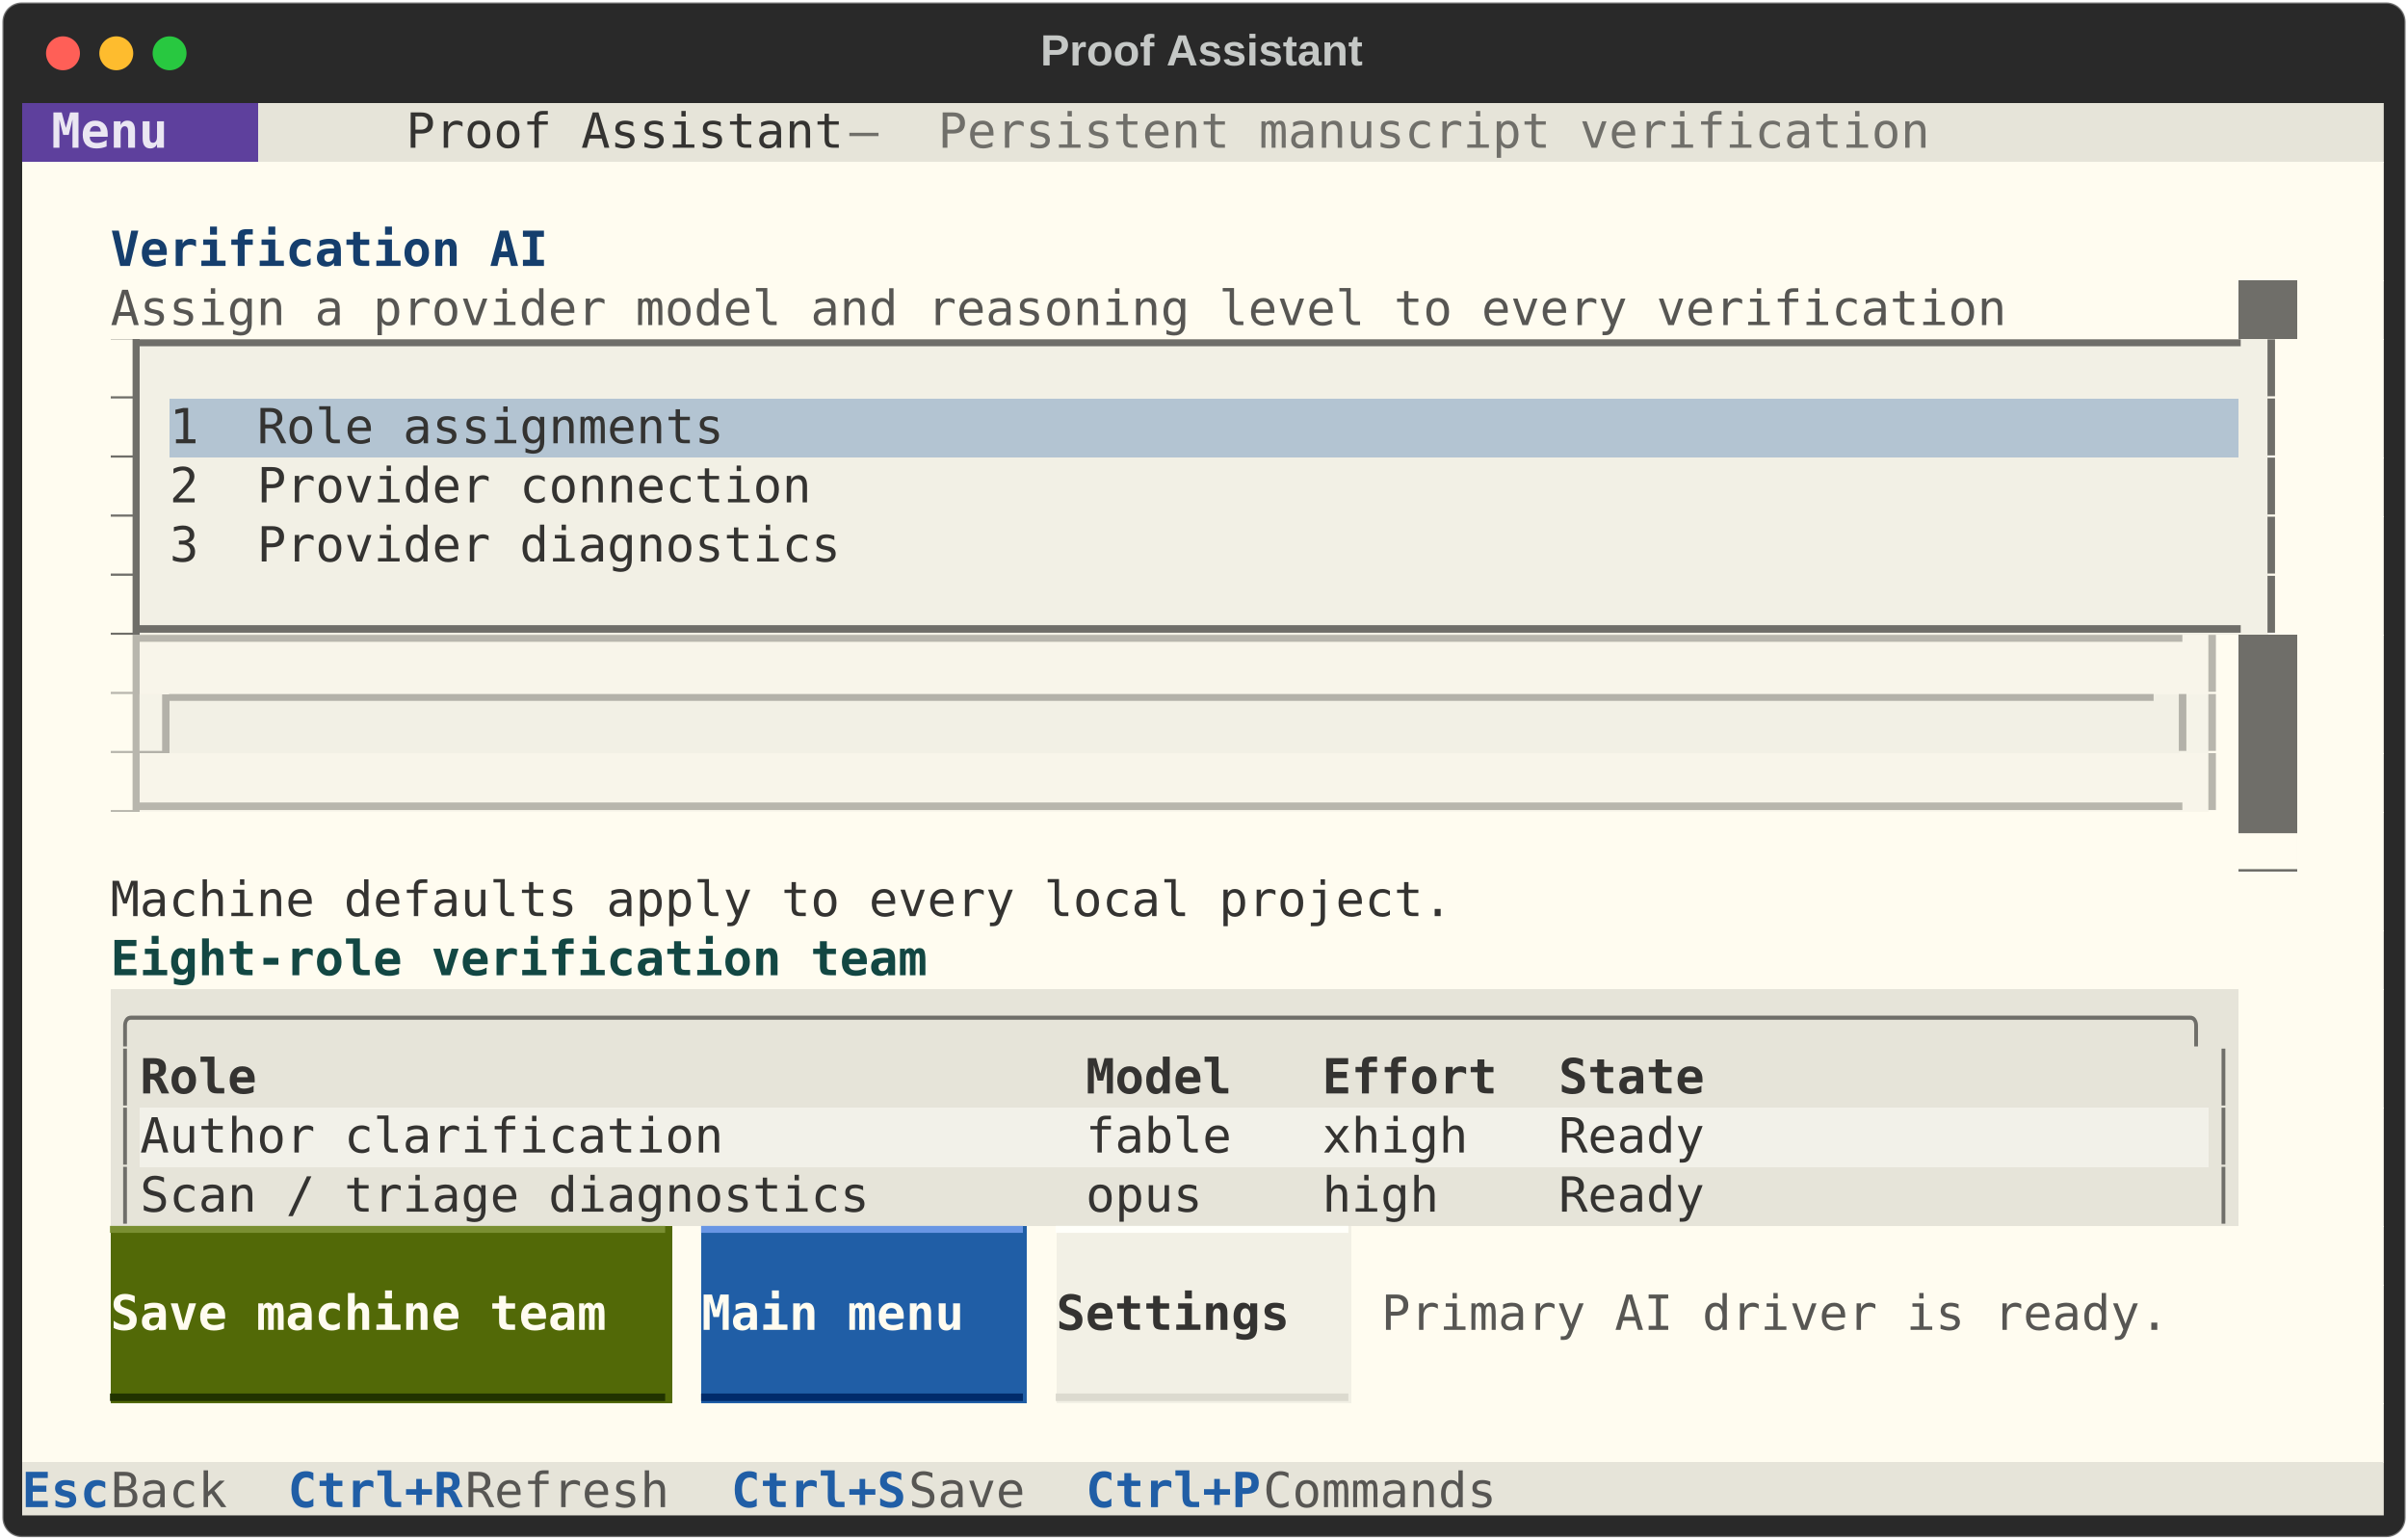
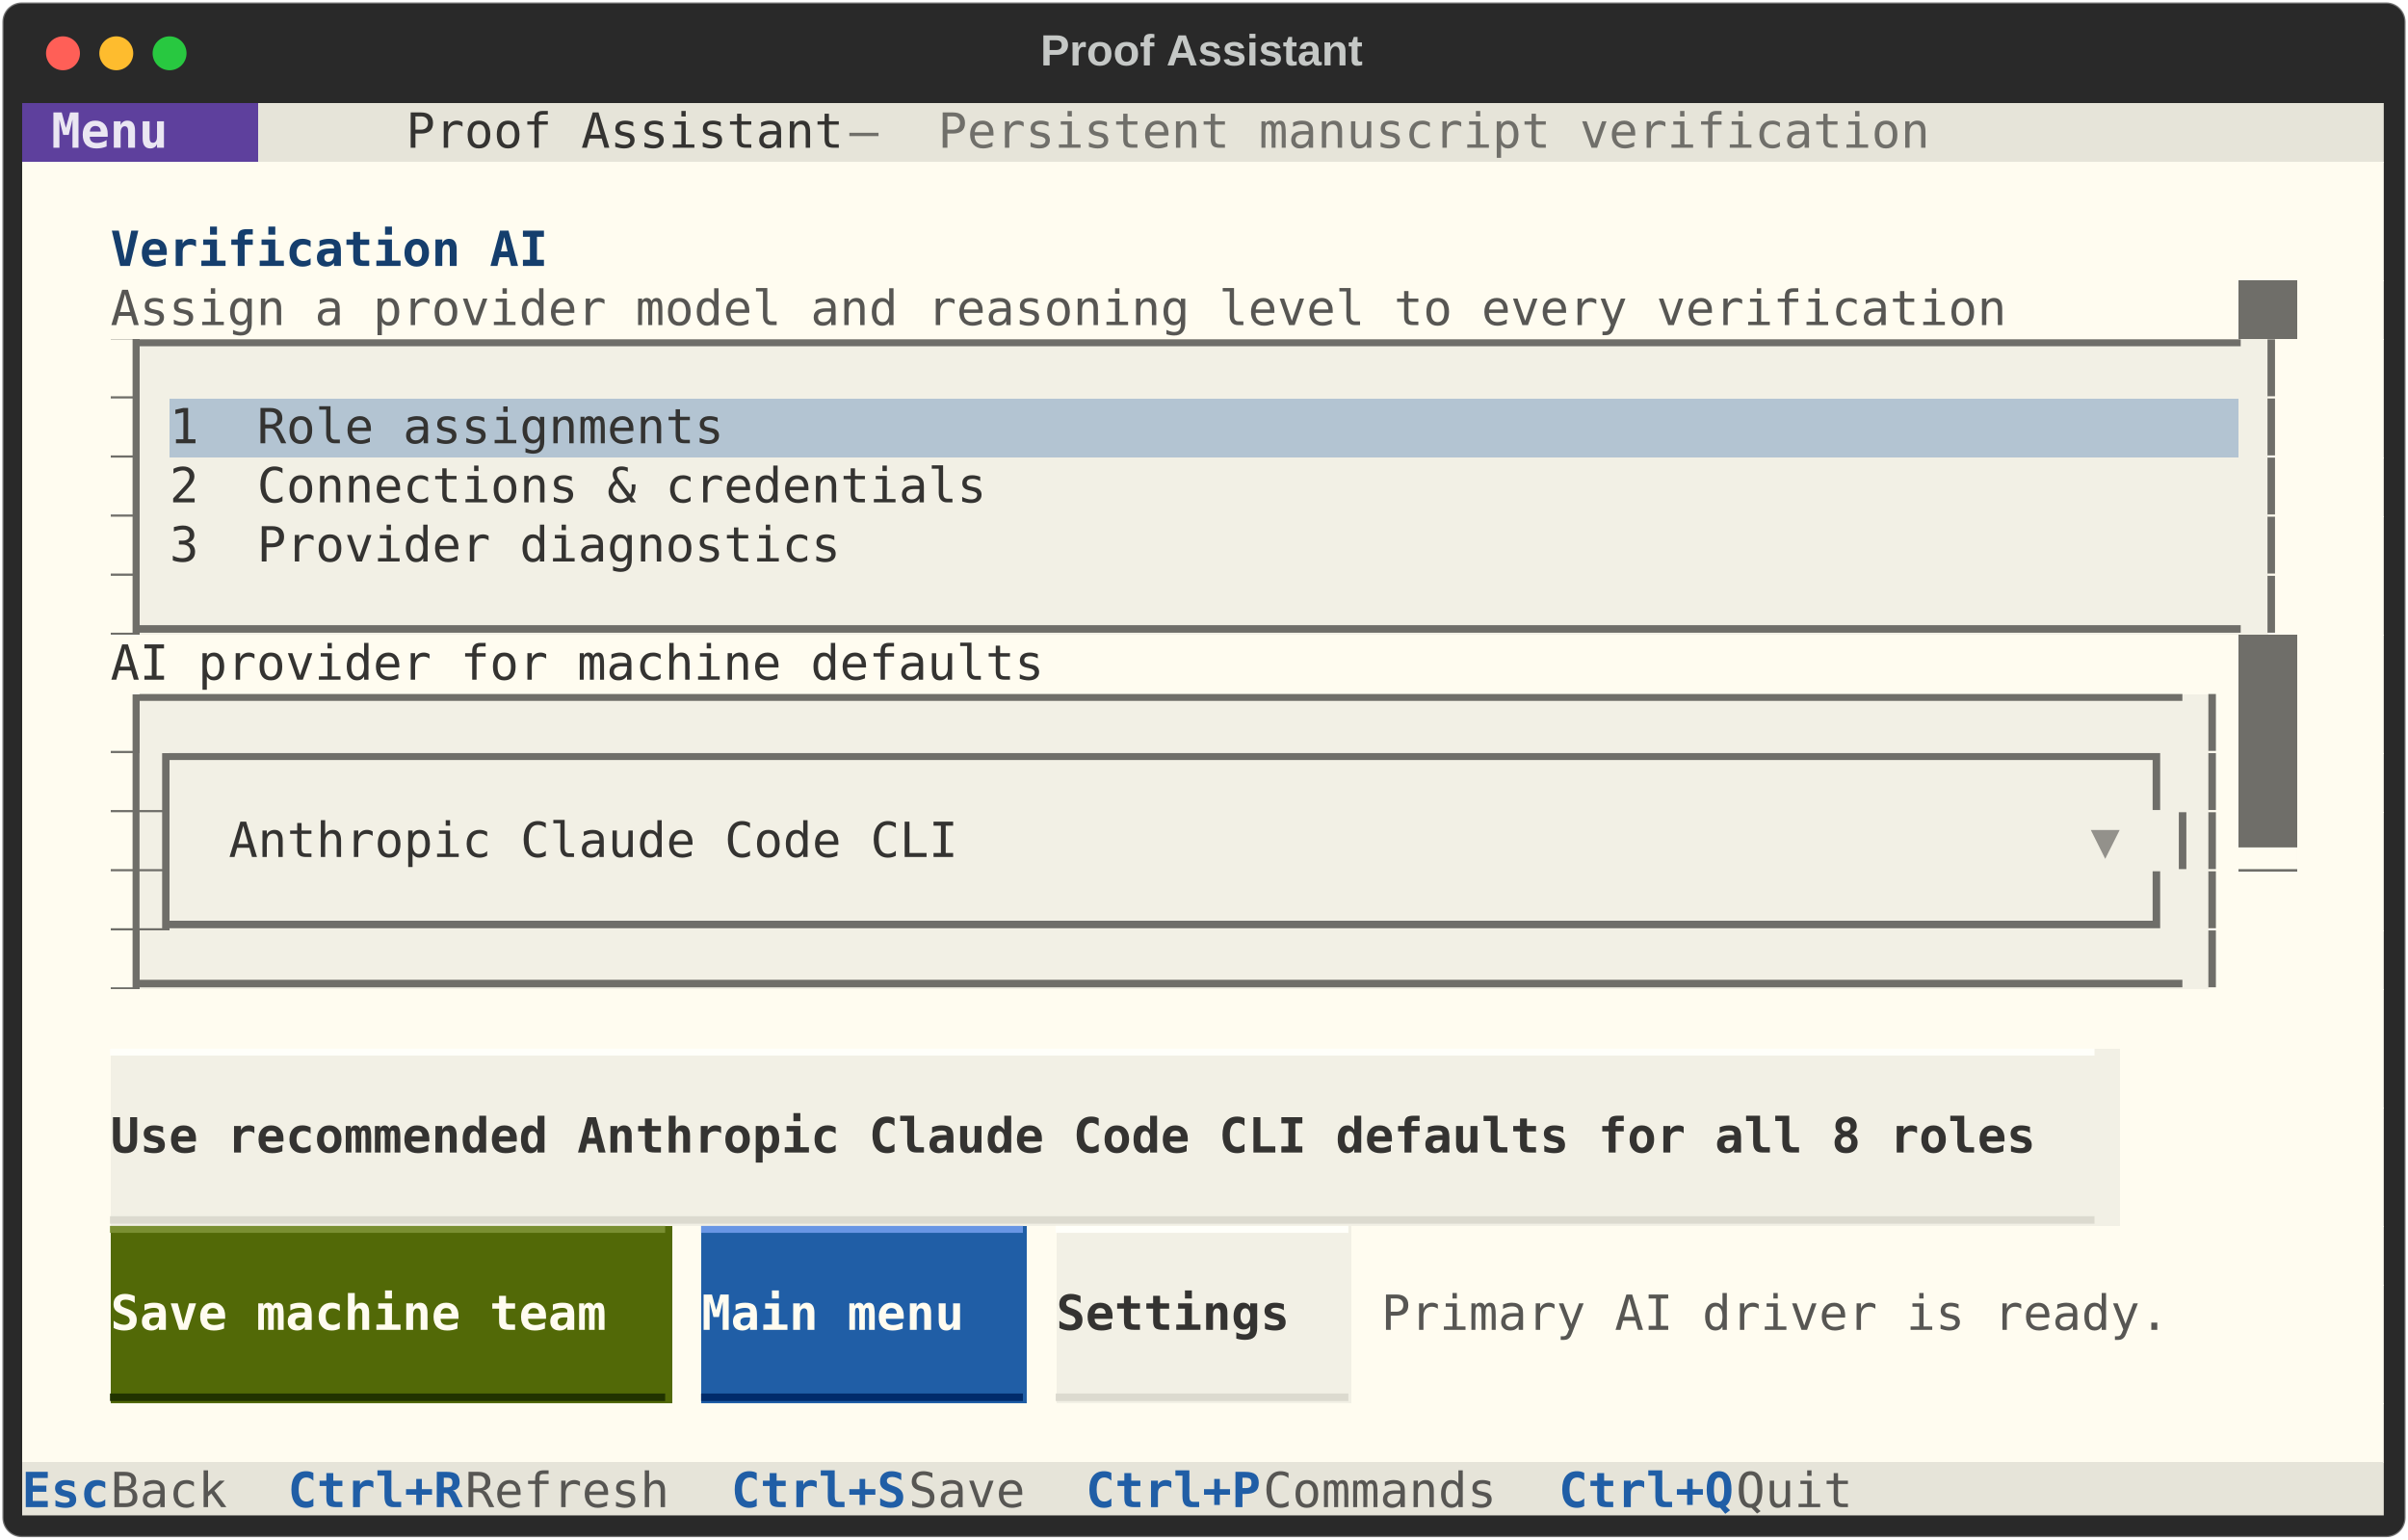
<svg xmlns="http://www.w3.org/2000/svg" class="rich-terminal" viewBox="0 0 994 635.6">
  <style>

    @font-face {
        font-family: "Fira Code";
        src: local("FiraCode-Regular"),
                url("https://cdnjs.cloudflare.com/ajax/libs/firacode/6.2.0/woff2/FiraCode-Regular.woff2") format("woff2"),
                url("https://cdnjs.cloudflare.com/ajax/libs/firacode/6.2.0/woff/FiraCode-Regular.woff") format("woff");
        font-style: normal;
        font-weight: 400;
    }
    @font-face {
        font-family: "Fira Code";
        src: local("FiraCode-Bold"),
                url("https://cdnjs.cloudflare.com/ajax/libs/firacode/6.2.0/woff2/FiraCode-Bold.woff2") format("woff2"),
                url("https://cdnjs.cloudflare.com/ajax/libs/firacode/6.2.0/woff/FiraCode-Bold.woff") format("woff");
        font-style: bold;
        font-weight: 700;
    }

    .terminal-matrix {
        font-family: Fira Code, monospace;
        font-size: 20px;
        line-height: 24.4px;
        font-variant-east-asian: full-width;
    }

    .terminal-title {
        font-size: 18px;
        font-weight: bold;
        font-family: arial;
    }

    .terminal-r1 { fill: #c5c8c6 }
.terminal-r2 { fill: #eae6f2;font-weight: bold }
.terminal-r3 { fill: #343331 }
.terminal-r4 { fill: #706f6a }
.terminal-r5 { fill: #153e6d;font-weight: bold }
.terminal-r6 { fill: #575653 }
.terminal-r7 { fill: #fffcf0 }
.terminal-r8 { fill: #6f6e69 }
- .terminal-r9 { fill: #b8b6ad }
- .terminal-r10 { fill: #f5f3e8 }
- .terminal-r11 { fill: #b3b1a9 }
- .terminal-r12 { fill: #124743;font-weight: bold }
- .terminal-r13 { fill: #343331;font-weight: bold }
+ .terminal-r9 { fill: #f2f0e5 }
+ .terminal-r10 { fill: #93918b }
+ .terminal-r11 { fill: #fffffa }
+ .terminal-r12 { fill: #343331;font-weight: bold }
+ .terminal-r13 { fill: #dcdacf }
.terminal-r14 { fill: #7a8f32 }
.terminal-r15 { fill: #6996e4 }
- .terminal-r16 { fill: #fffffa }
- .terminal-r17 { fill: #fffcf0;font-weight: bold }
- .terminal-r18 { fill: #213300 }
- .terminal-r19 { fill: #002b6b }
- .terminal-r20 { fill: #dcdacf }
- .terminal-r21 { fill: #205ea6;font-weight: bold }
+ .terminal-r16 { fill: #fffcf0;font-weight: bold }
+ .terminal-r17 { fill: #213300 }
+ .terminal-r18 { fill: #002b6b }
+ .terminal-r19 { fill: #205ea6;font-weight: bold }
    </style>
  <defs>
    <clipPath id="terminal-clip-terminal">
      <rect x="0" y="0" width="975.0" height="584.6" />
    </clipPath>
    <clipPath id="terminal-line-0">
      <rect x="0" y="1.5" width="976" height="24.65" />
    </clipPath>
    <clipPath id="terminal-line-1">
      <rect x="0" y="25.9" width="976" height="24.65" />
    </clipPath>
    <clipPath id="terminal-line-2">
      <rect x="0" y="50.3" width="976" height="24.65" />
    </clipPath>
    <clipPath id="terminal-line-3">
      <rect x="0" y="74.7" width="976" height="24.65" />
    </clipPath>
    <clipPath id="terminal-line-4">
      <rect x="0" y="99.1" width="976" height="24.65" />
    </clipPath>
    <clipPath id="terminal-line-5">
      <rect x="0" y="123.5" width="976" height="24.65" />
    </clipPath>
    <clipPath id="terminal-line-6">
      <rect x="0" y="147.9" width="976" height="24.65" />
    </clipPath>
    <clipPath id="terminal-line-7">
      <rect x="0" y="172.3" width="976" height="24.65" />
    </clipPath>
    <clipPath id="terminal-line-8">
      <rect x="0" y="196.7" width="976" height="24.65" />
    </clipPath>
    <clipPath id="terminal-line-9">
      <rect x="0" y="221.1" width="976" height="24.65" />
    </clipPath>
    <clipPath id="terminal-line-10">
      <rect x="0" y="245.5" width="976" height="24.65" />
    </clipPath>
    <clipPath id="terminal-line-11">
      <rect x="0" y="269.9" width="976" height="24.65" />
    </clipPath>
    <clipPath id="terminal-line-12">
      <rect x="0" y="294.3" width="976" height="24.65" />
    </clipPath>
    <clipPath id="terminal-line-13">
      <rect x="0" y="318.7" width="976" height="24.65" />
    </clipPath>
    <clipPath id="terminal-line-14">
      <rect x="0" y="343.1" width="976" height="24.65" />
    </clipPath>
    <clipPath id="terminal-line-15">
      <rect x="0" y="367.5" width="976" height="24.65" />
    </clipPath>
    <clipPath id="terminal-line-16">
      <rect x="0" y="391.9" width="976" height="24.65" />
    </clipPath>
    <clipPath id="terminal-line-17">
      <rect x="0" y="416.3" width="976" height="24.65" />
    </clipPath>
    <clipPath id="terminal-line-18">
      <rect x="0" y="440.7" width="976" height="24.65" />
    </clipPath>
    <clipPath id="terminal-line-19">
      <rect x="0" y="465.1" width="976" height="24.65" />
    </clipPath>
    <clipPath id="terminal-line-20">
      <rect x="0" y="489.5" width="976" height="24.65" />
    </clipPath>
    <clipPath id="terminal-line-21">
      <rect x="0" y="513.9" width="976" height="24.65" />
    </clipPath>
    <clipPath id="terminal-line-22">
      <rect x="0" y="538.3" width="976" height="24.65" />
    </clipPath>
  </defs>
  <rect fill="#292929" stroke="rgba(255,255,255,0.35)" stroke-width="1" x="1" y="1" width="992" height="633.6" rx="8" />
  <text class="terminal-title" fill="#c5c8c6" text-anchor="middle" x="496" y="27">Proof Assistant</text>
  <g transform="translate(26,22)">
    <circle cx="0" cy="0" r="7" fill="#ff5f57" />
    <circle cx="22" cy="0" r="7" fill="#febc2e" />
    <circle cx="44" cy="0" r="7" fill="#28c840" />
  </g>
  <g transform="translate(9, 41)" clip-path="url(#terminal-clip-terminal)">
    <rect fill="#5e409d" x="0" y="1.5" width="12.2" height="24.65" shape-rendering="crispEdges" />
    <rect fill="#5e409d" x="12.2" y="1.5" width="48.8" height="24.65" shape-rendering="crispEdges" />
    <rect fill="#5e409d" x="61" y="1.5" width="24.4" height="24.65" shape-rendering="crispEdges" />
    <rect fill="#5e409d" x="85.4" y="1.5" width="12.2" height="24.65" shape-rendering="crispEdges" />
    <rect fill="#e6e4d9" x="97.6" y="1.5" width="61" height="24.65" shape-rendering="crispEdges" />
    <rect fill="#e6e4d9" x="158.6" y="1.5" width="183" height="24.65" shape-rendering="crispEdges" />
    <rect fill="#e6e4d9" x="341.6" y="1.5" width="36.6" height="24.65" shape-rendering="crispEdges" />
    <rect fill="#e6e4d9" x="378.2" y="1.5" width="414.8" height="24.65" shape-rendering="crispEdges" />
    <rect fill="#e6e4d9" x="793" y="1.5" width="61" height="24.65" shape-rendering="crispEdges" />
    <rect fill="#e6e4d9" x="854" y="1.5" width="12.2" height="24.65" shape-rendering="crispEdges" />
    <rect fill="#e6e4d9" x="866.2" y="1.5" width="0" height="24.65" shape-rendering="crispEdges" />
    <rect fill="#e6e4d9" x="866.2" y="1.5" width="109.8" height="24.65" shape-rendering="crispEdges" />
    <rect fill="#fffcf0" x="0" y="25.9" width="976" height="24.65" shape-rendering="crispEdges" />
    <rect fill="#fffcf0" x="0" y="50.3" width="36.6" height="24.65" shape-rendering="crispEdges" />
    <rect fill="#fffcf0" x="36.6" y="50.3" width="902.8" height="24.65" shape-rendering="crispEdges" />
    <rect fill="#fffcf0" x="939.4" y="50.3" width="36.6" height="24.65" shape-rendering="crispEdges" />
    <rect fill="#fffcf0" x="0" y="74.7" width="36.6" height="24.65" shape-rendering="crispEdges" />
    <rect fill="#fffcf0" x="36.6" y="74.7" width="878.4" height="24.65" shape-rendering="crispEdges" />
    <rect fill="#6f6e69" x="915" y="74.7" width="24.4" height="24.65" shape-rendering="crispEdges" />
    <rect fill="#fffcf0" x="939.4" y="74.7" width="36.6" height="24.65" shape-rendering="crispEdges" />
    <rect fill="#fffcf0" x="0" y="99.1" width="36.6" height="24.65" shape-rendering="crispEdges" />
    <rect fill="#6f6e69" x="36.6" y="99.1" width="12.2" height="24.65" shape-rendering="crispEdges" />
    <rect fill="#f2f0e5" x="48.8" y="99.1" width="878.4" height="24.65" shape-rendering="crispEdges" />
    <rect fill="#fffcf0" x="927.2" y="99.1" width="12.2" height="24.65" shape-rendering="crispEdges" />
    <rect fill="#fffcf0" x="939.4" y="99.1" width="36.6" height="24.65" shape-rendering="crispEdges" />
    <rect fill="#fffcf0" x="0" y="123.5" width="36.6" height="24.65" shape-rendering="crispEdges" />
    <rect fill="#6f6e69" x="36.6" y="123.5" width="12.2" height="24.65" shape-rendering="crispEdges" />
    <rect fill="#f2f0e5" x="48.8" y="123.5" width="12.2" height="24.65" shape-rendering="crispEdges" />
    <rect fill="#b3c4d2" x="61" y="123.5" width="231.8" height="24.65" shape-rendering="crispEdges" />
    <rect fill="#b3c4d2" x="292.8" y="123.5" width="622.2" height="24.65" shape-rendering="crispEdges" />
    <rect fill="#f2f0e5" x="915" y="123.5" width="12.2" height="24.65" shape-rendering="crispEdges" />
    <rect fill="#fffcf0" x="927.2" y="123.5" width="12.2" height="24.65" shape-rendering="crispEdges" />
    <rect fill="#fffcf0" x="939.4" y="123.5" width="36.6" height="24.65" shape-rendering="crispEdges" />
    <rect fill="#fffcf0" x="0" y="147.9" width="36.6" height="24.65" shape-rendering="crispEdges" />
    <rect fill="#6f6e69" x="36.6" y="147.9" width="12.2" height="24.65" shape-rendering="crispEdges" />
    <rect fill="#f2f0e5" x="48.8" y="147.9" width="12.2" height="24.65" shape-rendering="crispEdges" />
-     <rect fill="#f2f0e5" x="61" y="147.9" width="268.4" height="24.65" shape-rendering="crispEdges" />
-     <rect fill="#f2f0e5" x="329.4" y="147.9" width="585.6" height="24.65" shape-rendering="crispEdges" />
+     <rect fill="#f2f0e5" x="61" y="147.9" width="341.6" height="24.65" shape-rendering="crispEdges" />
+     <rect fill="#f2f0e5" x="402.6" y="147.9" width="512.4" height="24.65" shape-rendering="crispEdges" />
    <rect fill="#f2f0e5" x="915" y="147.9" width="12.2" height="24.65" shape-rendering="crispEdges" />
    <rect fill="#fffcf0" x="927.2" y="147.9" width="12.2" height="24.65" shape-rendering="crispEdges" />
    <rect fill="#fffcf0" x="939.4" y="147.9" width="36.6" height="24.65" shape-rendering="crispEdges" />
    <rect fill="#fffcf0" x="0" y="172.3" width="36.6" height="24.65" shape-rendering="crispEdges" />
    <rect fill="#6f6e69" x="36.6" y="172.3" width="12.2" height="24.65" shape-rendering="crispEdges" />
    <rect fill="#f2f0e5" x="48.8" y="172.3" width="12.2" height="24.65" shape-rendering="crispEdges" />
    <rect fill="#f2f0e5" x="61" y="172.3" width="280.6" height="24.65" shape-rendering="crispEdges" />
    <rect fill="#f2f0e5" x="341.6" y="172.3" width="573.4" height="24.65" shape-rendering="crispEdges" />
    <rect fill="#f2f0e5" x="915" y="172.3" width="12.2" height="24.65" shape-rendering="crispEdges" />
    <rect fill="#fffcf0" x="927.2" y="172.3" width="12.2" height="24.65" shape-rendering="crispEdges" />
    <rect fill="#fffcf0" x="939.4" y="172.3" width="36.6" height="24.65" shape-rendering="crispEdges" />
    <rect fill="#fffcf0" x="0" y="196.7" width="36.6" height="24.65" shape-rendering="crispEdges" />
    <rect fill="#6f6e69" x="36.6" y="196.7" width="12.2" height="24.65" shape-rendering="crispEdges" />
    <rect fill="#f2f0e5" x="48.8" y="196.7" width="878.4" height="24.65" shape-rendering="crispEdges" />
    <rect fill="#fffcf0" x="927.2" y="196.7" width="12.2" height="24.65" shape-rendering="crispEdges" />
    <rect fill="#fffcf0" x="939.4" y="196.7" width="36.6" height="24.65" shape-rendering="crispEdges" />
    <rect fill="#fffcf0" x="0" y="221.1" width="36.6" height="24.65" shape-rendering="crispEdges" />
-     <rect fill="#b8b6ad" x="36.6" y="221.1" width="12.2" height="24.65" shape-rendering="crispEdges" />
-     <rect fill="#f8f5ea" x="48.8" y="221.1" width="854" height="24.65" shape-rendering="crispEdges" />
-     <rect fill="#fffcf0" x="902.8" y="221.1" width="12.2" height="24.65" shape-rendering="crispEdges" />
+     <rect fill="#fffcf0" x="36.6" y="221.1" width="390.4" height="24.65" shape-rendering="crispEdges" />
+     <rect fill="#fffcf0" x="427" y="221.1" width="488" height="24.65" shape-rendering="crispEdges" />
    <rect fill="#6f6e69" x="915" y="221.1" width="24.4" height="24.65" shape-rendering="crispEdges" />
    <rect fill="#fffcf0" x="939.4" y="221.1" width="36.6" height="24.65" shape-rendering="crispEdges" />
    <rect fill="#fffcf0" x="0" y="245.5" width="36.6" height="24.65" shape-rendering="crispEdges" />
-     <rect fill="#b8b6ad" x="36.6" y="245.5" width="12.2" height="24.65" shape-rendering="crispEdges" />
-     <rect fill="#b3b1a9" x="48.8" y="245.5" width="12.2" height="24.65" shape-rendering="crispEdges" />
-     <rect fill="#f2f0e5" x="61" y="245.5" width="829.6" height="24.65" shape-rendering="crispEdges" />
-     <rect fill="#f5f3e8" x="890.6" y="245.5" width="12.2" height="24.65" shape-rendering="crispEdges" />
+     <rect fill="#6f6e69" x="36.6" y="245.5" width="12.2" height="24.65" shape-rendering="crispEdges" />
+     <rect fill="#f2f0e5" x="48.8" y="245.5" width="854" height="24.65" shape-rendering="crispEdges" />
    <rect fill="#fffcf0" x="902.8" y="245.5" width="12.2" height="24.65" shape-rendering="crispEdges" />
    <rect fill="#6f6e69" x="915" y="245.5" width="24.4" height="24.65" shape-rendering="crispEdges" />
    <rect fill="#fffcf0" x="939.4" y="245.5" width="36.6" height="24.65" shape-rendering="crispEdges" />
    <rect fill="#fffcf0" x="0" y="269.9" width="36.6" height="24.65" shape-rendering="crispEdges" />
-     <rect fill="#b8b6ad" x="36.6" y="269.9" width="12.2" height="24.65" shape-rendering="crispEdges" />
-     <rect fill="#f8f5ea" x="48.8" y="269.9" width="854" height="24.65" shape-rendering="crispEdges" />
+     <rect fill="#6f6e69" x="36.6" y="269.9" width="12.2" height="24.65" shape-rendering="crispEdges" />
+     <rect fill="#6f6e69" x="48.8" y="269.9" width="12.2" height="24.65" shape-rendering="crispEdges" />
+     <rect fill="#f2f0e5" x="61" y="269.9" width="841.8" height="24.65" shape-rendering="crispEdges" />
    <rect fill="#fffcf0" x="902.8" y="269.9" width="12.2" height="24.65" shape-rendering="crispEdges" />
    <rect fill="#6f6e69" x="915" y="269.9" width="24.4" height="24.65" shape-rendering="crispEdges" />
    <rect fill="#fffcf0" x="939.4" y="269.9" width="36.6" height="24.65" shape-rendering="crispEdges" />
-     <rect fill="#fffcf0" x="0" y="294.3" width="915" height="24.65" shape-rendering="crispEdges" />
+     <rect fill="#fffcf0" x="0" y="294.3" width="36.6" height="24.65" shape-rendering="crispEdges" />
+     <rect fill="#6f6e69" x="36.6" y="294.3" width="12.2" height="24.65" shape-rendering="crispEdges" />
+     <rect fill="#6f6e69" x="48.8" y="294.3" width="12.2" height="24.65" shape-rendering="crispEdges" />
+     <rect fill="#f2f0e5" x="61" y="294.3" width="24.4" height="24.65" shape-rendering="crispEdges" />
+     <rect fill="#f2f0e5" x="85.4" y="294.3" width="305" height="24.65" shape-rendering="crispEdges" />
+     <rect fill="#f2f0e5" x="390.4" y="294.3" width="463.6" height="24.65" shape-rendering="crispEdges" />
+     <rect fill="#f2f0e5" x="854" y="294.3" width="12.2" height="24.65" shape-rendering="crispEdges" />
+     <rect fill="#f2f0e5" x="866.2" y="294.3" width="24.4" height="24.65" shape-rendering="crispEdges" />
+     <rect fill="#f2f0e5" x="890.6" y="294.3" width="12.2" height="24.65" shape-rendering="crispEdges" />
+     <rect fill="#fffcf0" x="902.8" y="294.3" width="12.2" height="24.65" shape-rendering="crispEdges" />
    <rect fill="#6f6e69" x="915" y="294.3" width="24.4" height="24.65" shape-rendering="crispEdges" />
    <rect fill="#fffcf0" x="939.4" y="294.3" width="36.6" height="24.65" shape-rendering="crispEdges" />
    <rect fill="#fffcf0" x="0" y="318.7" width="36.6" height="24.65" shape-rendering="crispEdges" />
-     <rect fill="#fffcf0" x="36.6" y="318.7" width="561.2" height="24.65" shape-rendering="crispEdges" />
-     <rect fill="#fffcf0" x="597.8" y="318.7" width="317.2" height="24.65" shape-rendering="crispEdges" />
+     <rect fill="#6f6e69" x="36.6" y="318.7" width="12.2" height="24.65" shape-rendering="crispEdges" />
+     <rect fill="#6f6e69" x="48.8" y="318.7" width="12.2" height="24.65" shape-rendering="crispEdges" />
+     <rect fill="#f2f0e5" x="61" y="318.7" width="841.8" height="24.65" shape-rendering="crispEdges" />
+     <rect fill="#fffcf0" x="902.8" y="318.7" width="12.2" height="24.65" shape-rendering="crispEdges" />
    <rect fill="#fffcf0" x="915" y="318.7" width="24.4" height="24.65" shape-rendering="crispEdges" />
    <rect fill="#fffcf0" x="939.4" y="318.7" width="36.6" height="24.65" shape-rendering="crispEdges" />
    <rect fill="#fffcf0" x="0" y="343.1" width="36.6" height="24.65" shape-rendering="crispEdges" />
-     <rect fill="#fffcf0" x="36.6" y="343.1" width="878.4" height="24.65" shape-rendering="crispEdges" />
+     <rect fill="#6f6e69" x="36.6" y="343.1" width="12.2" height="24.65" shape-rendering="crispEdges" />
+     <rect fill="#f2f0e5" x="48.8" y="343.1" width="854" height="24.65" shape-rendering="crispEdges" />
+     <rect fill="#fffcf0" x="902.8" y="343.1" width="12.2" height="24.65" shape-rendering="crispEdges" />
    <rect fill="#fffcf0" x="915" y="343.1" width="24.4" height="24.65" shape-rendering="crispEdges" />
    <rect fill="#fffcf0" x="939.4" y="343.1" width="36.6" height="24.65" shape-rendering="crispEdges" />
-     <rect fill="#fffcf0" x="0" y="367.5" width="36.6" height="24.65" shape-rendering="crispEdges" />
-     <rect fill="#e6e4d9" x="36.6" y="367.5" width="878.4" height="24.65" shape-rendering="crispEdges" />
+     <rect fill="#fffcf0" x="0" y="367.5" width="915" height="24.65" shape-rendering="crispEdges" />
    <rect fill="#fffcf0" x="915" y="367.5" width="24.4" height="24.65" shape-rendering="crispEdges" />
    <rect fill="#fffcf0" x="939.4" y="367.5" width="36.6" height="24.65" shape-rendering="crispEdges" />
    <rect fill="#fffcf0" x="0" y="391.9" width="36.6" height="24.65" shape-rendering="crispEdges" />
-     <rect fill="#e6e4d9" x="36.6" y="391.9" width="12.2" height="24.65" shape-rendering="crispEdges" />
-     <rect fill="#e6e4d9" x="48.8" y="391.9" width="390.4" height="24.65" shape-rendering="crispEdges" />
-     <rect fill="#e6e4d9" x="439.2" y="391.9" width="97.6" height="24.65" shape-rendering="crispEdges" />
-     <rect fill="#e6e4d9" x="536.8" y="391.9" width="97.6" height="24.65" shape-rendering="crispEdges" />
-     <rect fill="#e6e4d9" x="634.4" y="391.9" width="85.4" height="24.65" shape-rendering="crispEdges" />
-     <rect fill="#e6e4d9" x="719.8" y="391.9" width="183" height="24.65" shape-rendering="crispEdges" />
-     <rect fill="#e6e4d9" x="902.8" y="391.9" width="12.2" height="24.65" shape-rendering="crispEdges" />
+     <rect fill="#f2f0e5" x="36.6" y="391.9" width="829.6" height="24.65" shape-rendering="crispEdges" />
+     <rect fill="#fffcf0" x="866.2" y="391.9" width="48.8" height="24.65" shape-rendering="crispEdges" />
    <rect fill="#fffcf0" x="915" y="391.9" width="24.4" height="24.65" shape-rendering="crispEdges" />
    <rect fill="#fffcf0" x="939.4" y="391.9" width="36.6" height="24.65" shape-rendering="crispEdges" />
    <rect fill="#fffcf0" x="0" y="416.3" width="36.6" height="24.65" shape-rendering="crispEdges" />
-     <rect fill="#e6e4d9" x="36.6" y="416.3" width="12.2" height="24.65" shape-rendering="crispEdges" />
-     <rect fill="#f2f1e9" x="48.8" y="416.3" width="390.4" height="24.65" shape-rendering="crispEdges" />
-     <rect fill="#f2f1e9" x="439.2" y="416.3" width="97.6" height="24.65" shape-rendering="crispEdges" />
-     <rect fill="#f2f1e9" x="536.8" y="416.3" width="97.6" height="24.65" shape-rendering="crispEdges" />
-     <rect fill="#f2f1e9" x="634.4" y="416.3" width="85.4" height="24.65" shape-rendering="crispEdges" />
-     <rect fill="#f2f1e9" x="719.8" y="416.3" width="183" height="24.65" shape-rendering="crispEdges" />
-     <rect fill="#e6e4d9" x="902.8" y="416.3" width="12.2" height="24.65" shape-rendering="crispEdges" />
+     <rect fill="#f2f0e5" x="36.6" y="416.3" width="829.6" height="24.65" shape-rendering="crispEdges" />
+     <rect fill="#fffcf0" x="866.2" y="416.3" width="48.8" height="24.65" shape-rendering="crispEdges" />
    <rect fill="#fffcf0" x="915" y="416.3" width="24.4" height="24.65" shape-rendering="crispEdges" />
    <rect fill="#fffcf0" x="939.4" y="416.3" width="36.6" height="24.65" shape-rendering="crispEdges" />
    <rect fill="#fffcf0" x="0" y="440.7" width="36.6" height="24.65" shape-rendering="crispEdges" />
-     <rect fill="#e6e4d9" x="36.6" y="440.7" width="12.2" height="24.65" shape-rendering="crispEdges" />
-     <rect fill="#e6e4d9" x="48.8" y="440.7" width="390.4" height="24.65" shape-rendering="crispEdges" />
-     <rect fill="#e6e4d9" x="439.2" y="440.7" width="97.6" height="24.65" shape-rendering="crispEdges" />
-     <rect fill="#e6e4d9" x="536.8" y="440.7" width="97.6" height="24.65" shape-rendering="crispEdges" />
-     <rect fill="#e6e4d9" x="634.4" y="440.7" width="85.4" height="24.65" shape-rendering="crispEdges" />
-     <rect fill="#e6e4d9" x="719.8" y="440.7" width="183" height="24.65" shape-rendering="crispEdges" />
-     <rect fill="#e6e4d9" x="902.8" y="440.7" width="12.2" height="24.65" shape-rendering="crispEdges" />
+     <rect fill="#f2f0e5" x="36.6" y="440.7" width="829.6" height="24.65" shape-rendering="crispEdges" />
+     <rect fill="#fffcf0" x="866.2" y="440.7" width="48.8" height="24.65" shape-rendering="crispEdges" />
    <rect fill="#fffcf0" x="915" y="440.7" width="24.4" height="24.65" shape-rendering="crispEdges" />
    <rect fill="#fffcf0" x="939.4" y="440.7" width="36.6" height="24.65" shape-rendering="crispEdges" />
    <rect fill="#fffcf0" x="0" y="465.1" width="36.6" height="24.65" shape-rendering="crispEdges" />
    <rect fill="#526907" x="36.6" y="465.1" width="231.8" height="24.65" shape-rendering="crispEdges" />
    <rect fill="#fffcf0" x="268.4" y="465.1" width="12.2" height="24.65" shape-rendering="crispEdges" />
    <rect fill="#205ea6" x="280.6" y="465.1" width="134.2" height="24.65" shape-rendering="crispEdges" />
    <rect fill="#fffcf0" x="414.8" y="465.1" width="12.2" height="24.65" shape-rendering="crispEdges" />
    <rect fill="#f2f0e5" x="427" y="465.1" width="122" height="24.65" shape-rendering="crispEdges" />
    <rect fill="#fffcf0" x="549" y="465.1" width="427" height="24.65" shape-rendering="crispEdges" />
    <rect fill="#fffcf0" x="0" y="489.5" width="36.6" height="24.65" shape-rendering="crispEdges" />
    <rect fill="#526907" x="36.6" y="489.5" width="231.8" height="24.65" shape-rendering="crispEdges" />
    <rect fill="#fffcf0" x="268.4" y="489.5" width="12.2" height="24.65" shape-rendering="crispEdges" />
    <rect fill="#205ea6" x="280.6" y="489.5" width="134.2" height="24.65" shape-rendering="crispEdges" />
    <rect fill="#fffcf0" x="414.8" y="489.5" width="12.2" height="24.65" shape-rendering="crispEdges" />
    <rect fill="#f2f0e5" x="427" y="489.5" width="122" height="24.65" shape-rendering="crispEdges" />
    <rect fill="#fffcf0" x="549" y="489.5" width="12.2" height="24.65" shape-rendering="crispEdges" />
    <rect fill="#fffcf0" x="561.2" y="489.5" width="378.2" height="24.65" shape-rendering="crispEdges" />
    <rect fill="#fffcf0" x="939.4" y="489.5" width="36.6" height="24.65" shape-rendering="crispEdges" />
    <rect fill="#fffcf0" x="0" y="513.9" width="36.6" height="24.65" shape-rendering="crispEdges" />
    <rect fill="#526907" x="36.6" y="513.9" width="231.8" height="24.65" shape-rendering="crispEdges" />
    <rect fill="#fffcf0" x="268.4" y="513.9" width="12.2" height="24.65" shape-rendering="crispEdges" />
    <rect fill="#205ea6" x="280.6" y="513.9" width="134.2" height="24.65" shape-rendering="crispEdges" />
    <rect fill="#fffcf0" x="414.8" y="513.9" width="12.2" height="24.65" shape-rendering="crispEdges" />
    <rect fill="#f2f0e5" x="427" y="513.9" width="122" height="24.65" shape-rendering="crispEdges" />
    <rect fill="#fffcf0" x="549" y="513.9" width="427" height="24.65" shape-rendering="crispEdges" />
    <rect fill="#fffcf0" x="0" y="538.3" width="976" height="24.65" shape-rendering="crispEdges" />
    <rect fill="#e6e4d9" x="0" y="562.7" width="36.6" height="24.65" shape-rendering="crispEdges" />
    <rect fill="#e6e4d9" x="36.6" y="562.7" width="61" height="24.65" shape-rendering="crispEdges" />
    <rect fill="#e6e4d9" x="97.6" y="562.7" width="12.2" height="24.65" shape-rendering="crispEdges" />
    <rect fill="#e6e4d9" x="109.8" y="562.7" width="73.2" height="24.65" shape-rendering="crispEdges" />
    <rect fill="#e6e4d9" x="183" y="562.7" width="97.6" height="24.65" shape-rendering="crispEdges" />
    <rect fill="#e6e4d9" x="280.6" y="562.7" width="12.2" height="24.65" shape-rendering="crispEdges" />
    <rect fill="#e6e4d9" x="292.8" y="562.7" width="73.2" height="24.65" shape-rendering="crispEdges" />
    <rect fill="#e6e4d9" x="366" y="562.7" width="61" height="24.65" shape-rendering="crispEdges" />
    <rect fill="#e6e4d9" x="427" y="562.7" width="12.2" height="24.65" shape-rendering="crispEdges" />
    <rect fill="#e6e4d9" x="439.2" y="562.7" width="73.2" height="24.65" shape-rendering="crispEdges" />
    <rect fill="#e6e4d9" x="512.4" y="562.7" width="109.8" height="24.65" shape-rendering="crispEdges" />
-     <rect fill="#e6e4d9" x="622.2" y="562.7" width="353.8" height="24.65" shape-rendering="crispEdges" />
+     <rect fill="#e6e4d9" x="622.2" y="562.7" width="12.2" height="24.65" shape-rendering="crispEdges" />
+     <rect fill="#e6e4d9" x="634.4" y="562.7" width="73.2" height="24.65" shape-rendering="crispEdges" />
+     <rect fill="#e6e4d9" x="707.6" y="562.7" width="61" height="24.65" shape-rendering="crispEdges" />
+     <rect fill="#e6e4d9" x="768.6" y="562.7" width="207.4" height="24.65" shape-rendering="crispEdges" />
    <g class="terminal-matrix">
      <text class="terminal-r2" x="12.2" y="20" textLength="48.8" clip-path="url(#terminal-line-0)">Menu</text>
      <text class="terminal-r3" x="158.6" y="20" textLength="183" clip-path="url(#terminal-line-0)">Proof Assistant</text>
      <text class="terminal-r4" x="341.6" y="20" textLength="36.6" clip-path="url(#terminal-line-0)"> — </text>
      <text class="terminal-r4" x="378.2" y="20" textLength="414.8" clip-path="url(#terminal-line-0)">Persistent manuscript verification</text>
      <text class="terminal-r1" x="976" y="20" textLength="12.2" clip-path="url(#terminal-line-0)">
</text>
      <text class="terminal-r1" x="976" y="44.4" textLength="12.2" clip-path="url(#terminal-line-1)">
</text>
      <text class="terminal-r5" x="36.6" y="68.8" textLength="902.8" clip-path="url(#terminal-line-2)">Verification AI                                                           </text>
      <text class="terminal-r1" x="976" y="68.8" textLength="12.2" clip-path="url(#terminal-line-2)">
</text>
      <text class="terminal-r6" x="36.6" y="93.2" textLength="878.4" clip-path="url(#terminal-line-3)">Assign a provider model and reasoning level to every verification       </text>
      <text class="terminal-r1" x="976" y="93.2" textLength="12.2" clip-path="url(#terminal-line-3)">
</text>
      <text class="terminal-r7" x="36.6" y="117.6" textLength="12.2" clip-path="url(#terminal-line-4)">▊</text>
      <text class="terminal-r8" x="48.8" y="117.6" textLength="878.4" clip-path="url(#terminal-line-4)">▔▔▔▔▔▔▔▔▔▔▔▔▔▔▔▔▔▔▔▔▔▔▔▔▔▔▔▔▔▔▔▔▔▔▔▔▔▔▔▔▔▔▔▔▔▔▔▔▔▔▔▔▔▔▔▔▔▔▔▔▔▔▔▔▔▔▔▔▔▔▔▔</text>
      <text class="terminal-r8" x="927.2" y="117.6" textLength="12.2" clip-path="url(#terminal-line-4)">▎</text>
      <text class="terminal-r1" x="976" y="117.6" textLength="12.2" clip-path="url(#terminal-line-4)">
</text>
      <text class="terminal-r7" x="36.6" y="142" textLength="12.2" clip-path="url(#terminal-line-5)">▊</text>
      <text class="terminal-r3" x="61" y="142" textLength="231.8" clip-path="url(#terminal-line-5)">1  Role assignments</text>
      <text class="terminal-r8" x="927.2" y="142" textLength="12.2" clip-path="url(#terminal-line-5)">▎</text>
      <text class="terminal-r1" x="976" y="142" textLength="12.2" clip-path="url(#terminal-line-5)">
</text>
      <text class="terminal-r7" x="36.6" y="166.4" textLength="12.2" clip-path="url(#terminal-line-6)">▊</text>
-       <text class="terminal-r3" x="61" y="166.4" textLength="268.4" clip-path="url(#terminal-line-6)">2  Provider connection</text>
+       <text class="terminal-r3" x="61" y="166.4" textLength="341.6" clip-path="url(#terminal-line-6)">2  Connections &amp; credentials</text>
      <text class="terminal-r8" x="927.2" y="166.4" textLength="12.2" clip-path="url(#terminal-line-6)">▎</text>
      <text class="terminal-r1" x="976" y="166.4" textLength="12.2" clip-path="url(#terminal-line-6)">
</text>
      <text class="terminal-r7" x="36.6" y="190.8" textLength="12.2" clip-path="url(#terminal-line-7)">▊</text>
      <text class="terminal-r3" x="61" y="190.8" textLength="280.6" clip-path="url(#terminal-line-7)">3  Provider diagnostics</text>
      <text class="terminal-r8" x="927.2" y="190.8" textLength="12.2" clip-path="url(#terminal-line-7)">▎</text>
      <text class="terminal-r1" x="976" y="190.8" textLength="12.2" clip-path="url(#terminal-line-7)">
</text>
      <text class="terminal-r7" x="36.6" y="215.2" textLength="12.2" clip-path="url(#terminal-line-8)">▊</text>
      <text class="terminal-r8" x="48.8" y="215.2" textLength="878.4" clip-path="url(#terminal-line-8)">▁▁▁▁▁▁▁▁▁▁▁▁▁▁▁▁▁▁▁▁▁▁▁▁▁▁▁▁▁▁▁▁▁▁▁▁▁▁▁▁▁▁▁▁▁▁▁▁▁▁▁▁▁▁▁▁▁▁▁▁▁▁▁▁▁▁▁▁▁▁▁▁</text>
      <text class="terminal-r8" x="927.2" y="215.2" textLength="12.2" clip-path="url(#terminal-line-8)">▎</text>
      <text class="terminal-r1" x="976" y="215.2" textLength="12.2" clip-path="url(#terminal-line-8)">
</text>
-       <text class="terminal-r7" x="36.6" y="239.6" textLength="12.2" clip-path="url(#terminal-line-9)">▊</text>
-       <text class="terminal-r9" x="48.8" y="239.6" textLength="854" clip-path="url(#terminal-line-9)">▔▔▔▔▔▔▔▔▔▔▔▔▔▔▔▔▔▔▔▔▔▔▔▔▔▔▔▔▔▔▔▔▔▔▔▔▔▔▔▔▔▔▔▔▔▔▔▔▔▔▔▔▔▔▔▔▔▔▔▔▔▔▔▔▔▔▔▔▔▔</text>
-       <text class="terminal-r9" x="902.8" y="239.6" textLength="12.2" clip-path="url(#terminal-line-9)">▎</text>
+       <text class="terminal-r3" x="36.6" y="239.6" textLength="390.4" clip-path="url(#terminal-line-9)">AI provider for machine defaults</text>
      <text class="terminal-r1" x="976" y="239.6" textLength="12.2" clip-path="url(#terminal-line-9)">
</text>
      <text class="terminal-r7" x="36.6" y="264" textLength="12.2" clip-path="url(#terminal-line-10)">▊</text>
-       <text class="terminal-r10" x="48.8" y="264" textLength="12.2" clip-path="url(#terminal-line-10)">▊</text>
-       <text class="terminal-r11" x="61" y="264" textLength="829.6" clip-path="url(#terminal-line-10)">▔▔▔▔▔▔▔▔▔▔▔▔▔▔▔▔▔▔▔▔▔▔▔▔▔▔▔▔▔▔▔▔▔▔▔▔▔▔▔▔▔▔▔▔▔▔▔▔▔▔▔▔▔▔▔▔▔▔▔▔▔▔▔▔▔▔▔▔</text>
-       <text class="terminal-r11" x="890.6" y="264" textLength="12.2" clip-path="url(#terminal-line-10)">▎</text>
-       <text class="terminal-r9" x="902.8" y="264" textLength="12.2" clip-path="url(#terminal-line-10)">▎</text>
+       <text class="terminal-r8" x="48.8" y="264" textLength="854" clip-path="url(#terminal-line-10)">▔▔▔▔▔▔▔▔▔▔▔▔▔▔▔▔▔▔▔▔▔▔▔▔▔▔▔▔▔▔▔▔▔▔▔▔▔▔▔▔▔▔▔▔▔▔▔▔▔▔▔▔▔▔▔▔▔▔▔▔▔▔▔▔▔▔▔▔▔▔</text>
+       <text class="terminal-r8" x="902.8" y="264" textLength="12.2" clip-path="url(#terminal-line-10)">▎</text>
      <text class="terminal-r1" x="976" y="264" textLength="12.2" clip-path="url(#terminal-line-10)">
</text>
      <text class="terminal-r7" x="36.6" y="288.4" textLength="12.2" clip-path="url(#terminal-line-11)">▊</text>
-       <text class="terminal-r9" x="48.8" y="288.4" textLength="854" clip-path="url(#terminal-line-11)">▁▁▁▁▁▁▁▁▁▁▁▁▁▁▁▁▁▁▁▁▁▁▁▁▁▁▁▁▁▁▁▁▁▁▁▁▁▁▁▁▁▁▁▁▁▁▁▁▁▁▁▁▁▁▁▁▁▁▁▁▁▁▁▁▁▁▁▁▁▁</text>
-       <text class="terminal-r9" x="902.8" y="288.4" textLength="12.2" clip-path="url(#terminal-line-11)">▎</text>
+       <text class="terminal-r9" x="48.8" y="288.4" textLength="12.2" clip-path="url(#terminal-line-11)">▊</text>
+       <text class="terminal-r8" x="61" y="288.4" textLength="841.8" clip-path="url(#terminal-line-11)">▔▔▔▔▔▔▔▔▔▔▔▔▔▔▔▔▔▔▔▔▔▔▔▔▔▔▔▔▔▔▔▔▔▔▔▔▔▔▔▔▔▔▔▔▔▔▔▔▔▔▔▔▔▔▔▔▔▔▔▔▔▔▔▔▔▔▔▔▎</text>
+       <text class="terminal-r8" x="902.8" y="288.4" textLength="12.2" clip-path="url(#terminal-line-11)">▎</text>
      <text class="terminal-r1" x="976" y="288.4" textLength="12.2" clip-path="url(#terminal-line-11)">
</text>
-       <text class="terminal-r7" x="915" y="312.8" textLength="24.4" clip-path="url(#terminal-line-12)">▅▅</text>
+       <text class="terminal-r7" x="36.6" y="312.8" textLength="12.2" clip-path="url(#terminal-line-12)">▊</text>
+       <text class="terminal-r9" x="48.8" y="312.8" textLength="12.2" clip-path="url(#terminal-line-12)">▊</text>
+       <text class="terminal-r3" x="85.4" y="312.8" textLength="305" clip-path="url(#terminal-line-12)">Anthropic Claude Code CLI</text>
+       <text class="terminal-r10" x="854" y="312.8" textLength="12.2" clip-path="url(#terminal-line-12)">▼</text>
+       <text class="terminal-r8" x="890.6" y="312.8" textLength="12.2" clip-path="url(#terminal-line-12)">▎</text>
+       <text class="terminal-r8" x="902.8" y="312.8" textLength="12.2" clip-path="url(#terminal-line-12)">▎</text>
+       <text class="terminal-r7" x="915" y="312.8" textLength="24.4" clip-path="url(#terminal-line-12)">▃▃</text>
      <text class="terminal-r1" x="976" y="312.8" textLength="12.2" clip-path="url(#terminal-line-12)">
</text>
-       <text class="terminal-r3" x="36.6" y="337.2" textLength="561.2" clip-path="url(#terminal-line-13)">Machine defaults apply to every local project.</text>
+       <text class="terminal-r7" x="36.6" y="337.2" textLength="12.2" clip-path="url(#terminal-line-13)">▊</text>
+       <text class="terminal-r9" x="48.8" y="337.2" textLength="12.2" clip-path="url(#terminal-line-13)">▊</text>
+       <text class="terminal-r8" x="61" y="337.2" textLength="841.8" clip-path="url(#terminal-line-13)">▁▁▁▁▁▁▁▁▁▁▁▁▁▁▁▁▁▁▁▁▁▁▁▁▁▁▁▁▁▁▁▁▁▁▁▁▁▁▁▁▁▁▁▁▁▁▁▁▁▁▁▁▁▁▁▁▁▁▁▁▁▁▁▁▁▁▁▁▎</text>
+       <text class="terminal-r8" x="902.8" y="337.2" textLength="12.2" clip-path="url(#terminal-line-13)">▎</text>
      <text class="terminal-r1" x="976" y="337.2" textLength="12.2" clip-path="url(#terminal-line-13)">
</text>
-       <text class="terminal-r12" x="36.6" y="361.6" textLength="878.4" clip-path="url(#terminal-line-14)">Eight-role verification team                                            </text>
+       <text class="terminal-r7" x="36.6" y="361.6" textLength="12.2" clip-path="url(#terminal-line-14)">▊</text>
+       <text class="terminal-r8" x="48.8" y="361.6" textLength="854" clip-path="url(#terminal-line-14)">▁▁▁▁▁▁▁▁▁▁▁▁▁▁▁▁▁▁▁▁▁▁▁▁▁▁▁▁▁▁▁▁▁▁▁▁▁▁▁▁▁▁▁▁▁▁▁▁▁▁▁▁▁▁▁▁▁▁▁▁▁▁▁▁▁▁▁▁▁▁</text>
+       <text class="terminal-r8" x="902.8" y="361.6" textLength="12.2" clip-path="url(#terminal-line-14)">▎</text>
      <text class="terminal-r1" x="976" y="361.6" textLength="12.2" clip-path="url(#terminal-line-14)">
</text>
-       <text class="terminal-r8" x="36.6" y="386" textLength="878.4" clip-path="url(#terminal-line-15)">╭──────────────────────────────────────────────────────────────────────╮</text>
      <text class="terminal-r1" x="976" y="386" textLength="12.2" clip-path="url(#terminal-line-15)">
</text>
-       <text class="terminal-r8" x="36.6" y="410.4" textLength="12.2" clip-path="url(#terminal-line-16)">│</text>
-       <text class="terminal-r13" x="48.8" y="410.4" textLength="390.4" clip-path="url(#terminal-line-16)"> Role                           </text>
-       <text class="terminal-r13" x="439.2" y="410.4" textLength="97.6" clip-path="url(#terminal-line-16)"> Model  </text>
-       <text class="terminal-r13" x="536.8" y="410.4" textLength="97.6" clip-path="url(#terminal-line-16)"> Effort </text>
-       <text class="terminal-r13" x="634.4" y="410.4" textLength="85.4" clip-path="url(#terminal-line-16)"> State </text>
-       <text class="terminal-r8" x="902.8" y="410.4" textLength="12.2" clip-path="url(#terminal-line-16)">│</text>
+       <text class="terminal-r11" x="36.6" y="410.4" textLength="829.6" clip-path="url(#terminal-line-16)">▔▔▔▔▔▔▔▔▔▔▔▔▔▔▔▔▔▔▔▔▔▔▔▔▔▔▔▔▔▔▔▔▔▔▔▔▔▔▔▔▔▔▔▔▔▔▔▔▔▔▔▔▔▔▔▔▔▔▔▔▔▔▔▔▔▔▔▔</text>
      <text class="terminal-r1" x="976" y="410.4" textLength="12.2" clip-path="url(#terminal-line-16)">
</text>
-       <text class="terminal-r8" x="36.6" y="434.8" textLength="12.2" clip-path="url(#terminal-line-17)">│</text>
-       <text class="terminal-r3" x="48.8" y="434.8" textLength="390.4" clip-path="url(#terminal-line-17)"> Author clarification           </text>
-       <text class="terminal-r3" x="439.2" y="434.8" textLength="97.6" clip-path="url(#terminal-line-17)"> fable  </text>
-       <text class="terminal-r3" x="536.8" y="434.8" textLength="97.6" clip-path="url(#terminal-line-17)"> xhigh  </text>
-       <text class="terminal-r3" x="634.4" y="434.8" textLength="85.4" clip-path="url(#terminal-line-17)"> Ready </text>
-       <text class="terminal-r8" x="902.8" y="434.8" textLength="12.2" clip-path="url(#terminal-line-17)">│</text>
+       <text class="terminal-r12" x="36.6" y="434.8" textLength="829.6" clip-path="url(#terminal-line-17)"> Use recommended Anthropic Claude Code CLI defaults for all 8 roles </text>
      <text class="terminal-r1" x="976" y="434.8" textLength="12.2" clip-path="url(#terminal-line-17)">
</text>
-       <text class="terminal-r8" x="36.6" y="459.2" textLength="12.2" clip-path="url(#terminal-line-18)">│</text>
-       <text class="terminal-r3" x="48.8" y="459.2" textLength="390.4" clip-path="url(#terminal-line-18)"> Scan / triage diagnostics      </text>
-       <text class="terminal-r3" x="439.2" y="459.2" textLength="97.6" clip-path="url(#terminal-line-18)"> opus   </text>
-       <text class="terminal-r3" x="536.8" y="459.2" textLength="97.6" clip-path="url(#terminal-line-18)"> high   </text>
-       <text class="terminal-r3" x="634.4" y="459.2" textLength="85.4" clip-path="url(#terminal-line-18)"> Ready </text>
-       <text class="terminal-r8" x="902.8" y="459.2" textLength="12.2" clip-path="url(#terminal-line-18)">│</text>
+       <text class="terminal-r13" x="36.6" y="459.2" textLength="829.6" clip-path="url(#terminal-line-18)">▁▁▁▁▁▁▁▁▁▁▁▁▁▁▁▁▁▁▁▁▁▁▁▁▁▁▁▁▁▁▁▁▁▁▁▁▁▁▁▁▁▁▁▁▁▁▁▁▁▁▁▁▁▁▁▁▁▁▁▁▁▁▁▁▁▁▁▁</text>
      <text class="terminal-r1" x="976" y="459.2" textLength="12.2" clip-path="url(#terminal-line-18)">
</text>
      <text class="terminal-r14" x="36.6" y="483.6" textLength="231.8" clip-path="url(#terminal-line-19)">▔▔▔▔▔▔▔▔▔▔▔▔▔▔▔▔▔▔▔</text>
      <text class="terminal-r15" x="280.6" y="483.6" textLength="134.2" clip-path="url(#terminal-line-19)">▔▔▔▔▔▔▔▔▔▔▔</text>
-       <text class="terminal-r16" x="427" y="483.6" textLength="122" clip-path="url(#terminal-line-19)">▔▔▔▔▔▔▔▔▔▔</text>
+       <text class="terminal-r11" x="427" y="483.6" textLength="122" clip-path="url(#terminal-line-19)">▔▔▔▔▔▔▔▔▔▔</text>
      <text class="terminal-r1" x="976" y="483.6" textLength="12.2" clip-path="url(#terminal-line-19)">
</text>
-       <text class="terminal-r17" x="36.6" y="508" textLength="231.8" clip-path="url(#terminal-line-20)"> Save machine team </text>
-       <text class="terminal-r17" x="280.6" y="508" textLength="134.2" clip-path="url(#terminal-line-20)"> Main menu </text>
-       <text class="terminal-r13" x="427" y="508" textLength="122" clip-path="url(#terminal-line-20)"> Settings </text>
+       <text class="terminal-r16" x="36.6" y="508" textLength="231.8" clip-path="url(#terminal-line-20)"> Save machine team </text>
+       <text class="terminal-r16" x="280.6" y="508" textLength="134.2" clip-path="url(#terminal-line-20)"> Main menu </text>
+       <text class="terminal-r12" x="427" y="508" textLength="122" clip-path="url(#terminal-line-20)"> Settings </text>
      <text class="terminal-r6" x="561.2" y="508" textLength="378.2" clip-path="url(#terminal-line-20)">Primary AI driver is ready.    </text>
      <text class="terminal-r1" x="976" y="508" textLength="12.2" clip-path="url(#terminal-line-20)">
</text>
-       <text class="terminal-r18" x="36.6" y="532.4" textLength="231.8" clip-path="url(#terminal-line-21)">▁▁▁▁▁▁▁▁▁▁▁▁▁▁▁▁▁▁▁</text>
-       <text class="terminal-r19" x="280.6" y="532.4" textLength="134.2" clip-path="url(#terminal-line-21)">▁▁▁▁▁▁▁▁▁▁▁</text>
-       <text class="terminal-r20" x="427" y="532.4" textLength="122" clip-path="url(#terminal-line-21)">▁▁▁▁▁▁▁▁▁▁</text>
+       <text class="terminal-r17" x="36.6" y="532.4" textLength="231.8" clip-path="url(#terminal-line-21)">▁▁▁▁▁▁▁▁▁▁▁▁▁▁▁▁▁▁▁</text>
+       <text class="terminal-r18" x="280.6" y="532.4" textLength="134.2" clip-path="url(#terminal-line-21)">▁▁▁▁▁▁▁▁▁▁▁</text>
+       <text class="terminal-r13" x="427" y="532.4" textLength="122" clip-path="url(#terminal-line-21)">▁▁▁▁▁▁▁▁▁▁</text>
      <text class="terminal-r1" x="976" y="532.4" textLength="12.2" clip-path="url(#terminal-line-21)">
</text>
      <text class="terminal-r1" x="976" y="556.8" textLength="12.2" clip-path="url(#terminal-line-22)">
</text>
-       <text class="terminal-r21" x="0" y="581.2" textLength="36.6" clip-path="url(#terminal-line-23)">Esc</text>
+       <text class="terminal-r19" x="0" y="581.2" textLength="36.6" clip-path="url(#terminal-line-23)">Esc</text>
      <text class="terminal-r6" x="36.6" y="581.2" textLength="61" clip-path="url(#terminal-line-23)"> Back</text>
-       <text class="terminal-r21" x="109.8" y="581.2" textLength="73.2" clip-path="url(#terminal-line-23)">Ctrl+R</text>
+       <text class="terminal-r19" x="109.8" y="581.2" textLength="73.2" clip-path="url(#terminal-line-23)">Ctrl+R</text>
      <text class="terminal-r6" x="183" y="581.2" textLength="97.6" clip-path="url(#terminal-line-23)"> Refresh</text>
-       <text class="terminal-r21" x="292.8" y="581.2" textLength="73.2" clip-path="url(#terminal-line-23)">Ctrl+S</text>
+       <text class="terminal-r19" x="292.8" y="581.2" textLength="73.2" clip-path="url(#terminal-line-23)">Ctrl+S</text>
      <text class="terminal-r6" x="366" y="581.2" textLength="61" clip-path="url(#terminal-line-23)"> Save</text>
-       <text class="terminal-r21" x="439.2" y="581.2" textLength="73.2" clip-path="url(#terminal-line-23)">Ctrl+P</text>
+       <text class="terminal-r19" x="439.2" y="581.2" textLength="73.2" clip-path="url(#terminal-line-23)">Ctrl+P</text>
      <text class="terminal-r6" x="512.4" y="581.2" textLength="109.8" clip-path="url(#terminal-line-23)"> Commands</text>
+       <text class="terminal-r19" x="634.4" y="581.2" textLength="73.2" clip-path="url(#terminal-line-23)">Ctrl+Q</text>
+       <text class="terminal-r6" x="707.6" y="581.2" textLength="61" clip-path="url(#terminal-line-23)"> Quit</text>
    </g>
  </g>
</svg>
